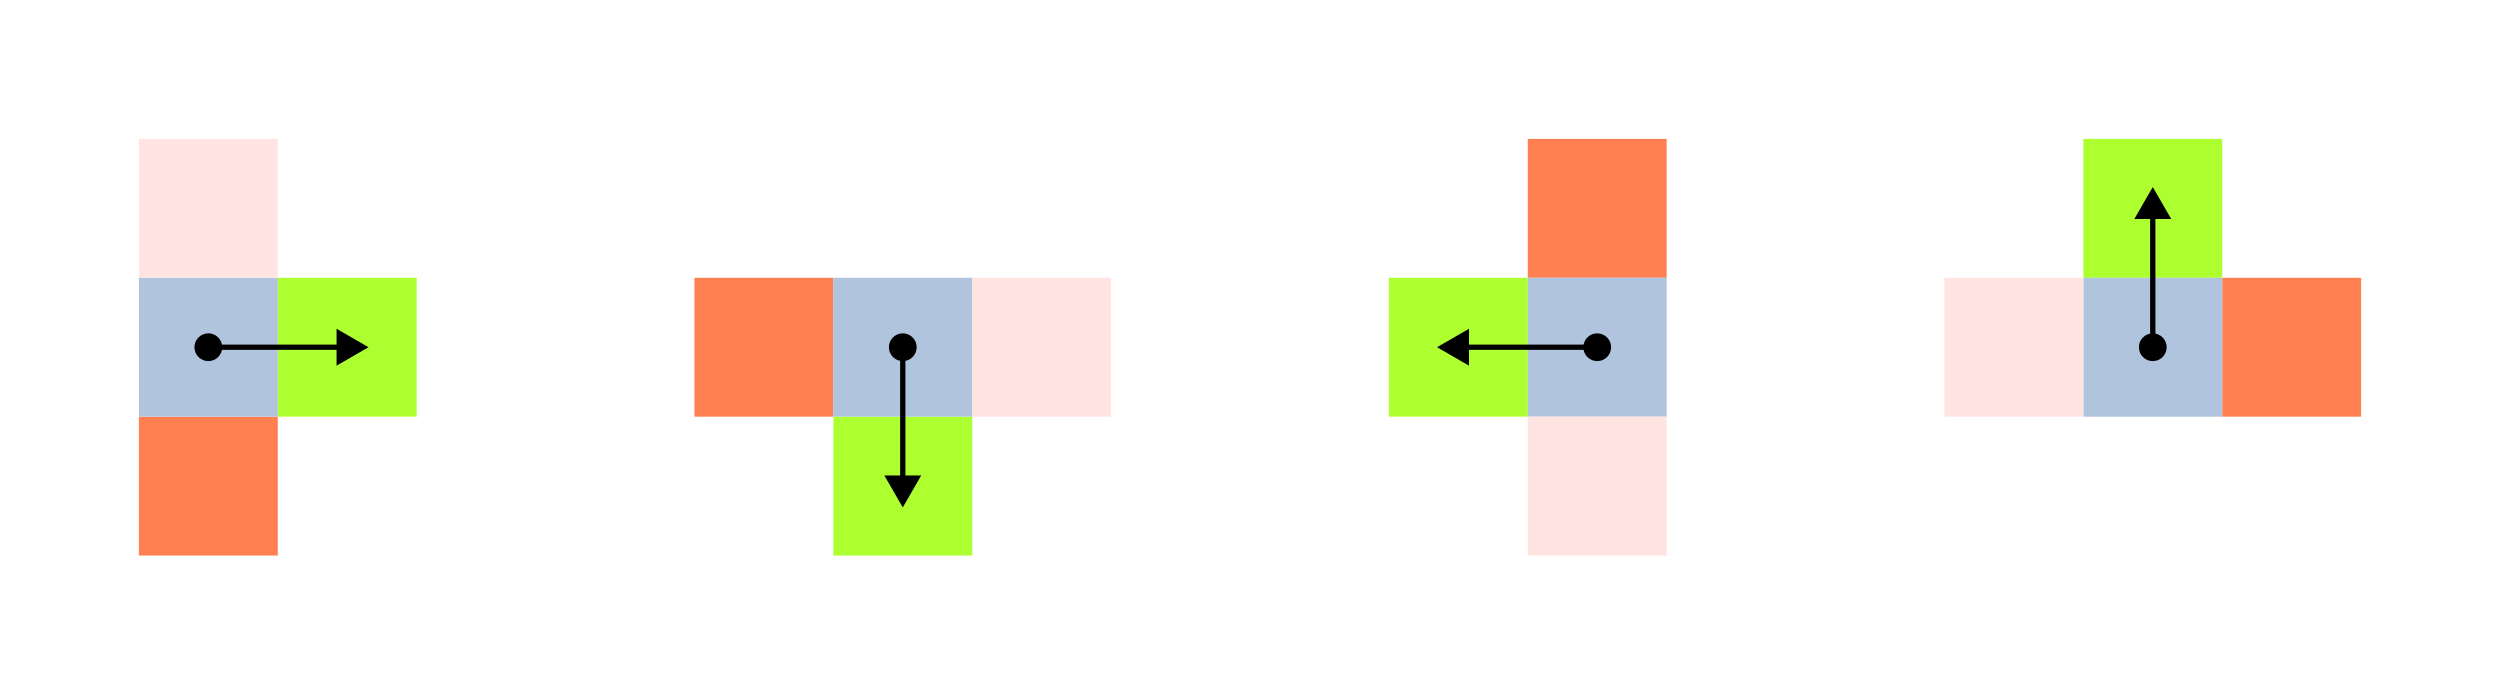
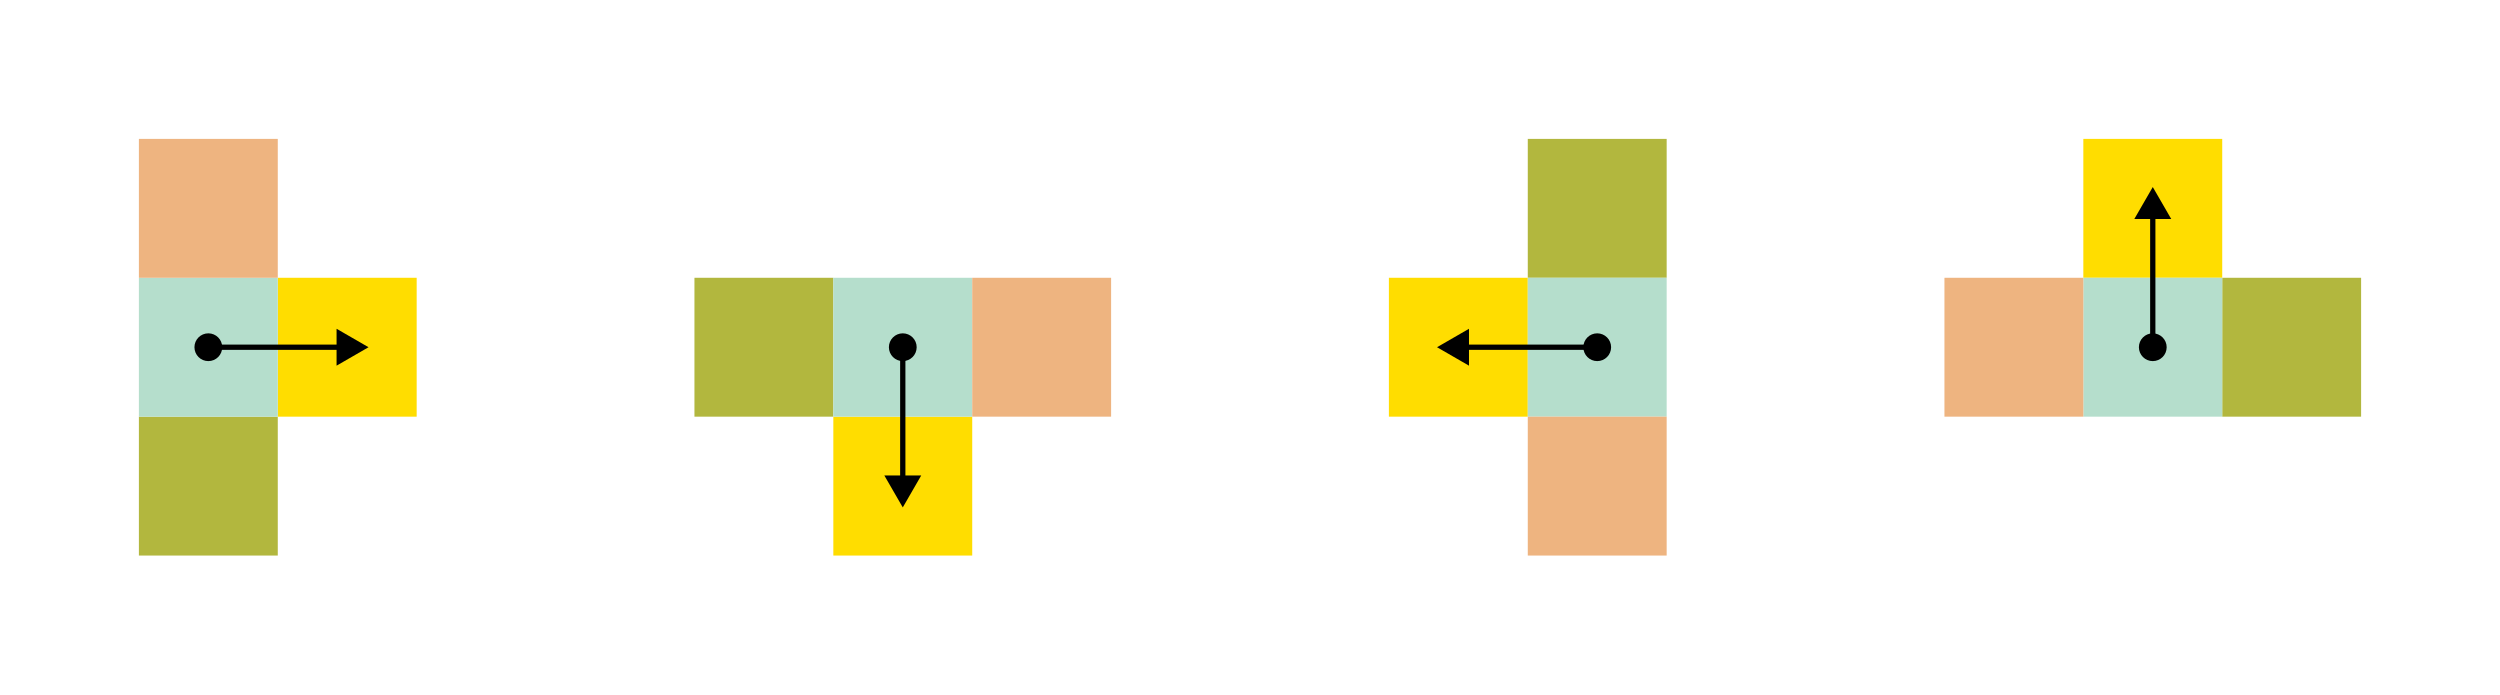
<svg xmlns="http://www.w3.org/2000/svg" viewBox="0.0 0.0 1440.0 400.0" height="400" font-size="1" stroke-opacity="1" width="1440" stroke="rgb(0,0,0)" version="1.1">
  <defs />
-   <g stroke-linecap="butt" fill="rgb(255,127,80)" stroke-miterlimit="10.0" stroke-width="0.0" fill-opacity="1.0" stroke-opacity="1.0" stroke-linejoin="miter" stroke="rgb(0,0,0)">
+   <g stroke-linecap="butt" fill="rgb(178,183,62)" stroke-miterlimit="10.0" stroke-width="0.0" fill-opacity="1.0" stroke-opacity="1.0" stroke-linejoin="miter" stroke="rgb(0,0,0)">
    <path d="M 1360,160 l -80,0 l -0,80 l 80,0 Z" />
  </g>
-   <g stroke-linecap="butt" fill="rgb(173,255,47)" stroke-miterlimit="10.0" stroke-width="0.0" fill-opacity="1.0" stroke-opacity="1.0" stroke-linejoin="miter" stroke="rgb(0,0,0)">
+   <g stroke-linecap="butt" fill="rgb(255,221,0)" stroke-miterlimit="10.0" stroke-width="0.0" fill-opacity="1.0" stroke-opacity="1.0" stroke-linejoin="miter" stroke="rgb(0,0,0)">
    <path d="M 1280,80 l -80,0 l -0,80 l 80,0 Z" />
  </g>
-   <g stroke-linecap="butt" fill="rgb(176,196,222)" stroke-miterlimit="10.0" stroke-width="0.0" fill-opacity="1.0" stroke-opacity="1.0" stroke-linejoin="miter" stroke="rgb(0,0,0)">
+   <g stroke-linecap="butt" fill="rgb(181,222,204)" stroke-miterlimit="10.0" stroke-width="0.0" fill-opacity="1.0" stroke-opacity="1.0" stroke-linejoin="miter" stroke="rgb(0,0,0)">
    <path d="M 1280,160 l -80,0 l -0,80 l 80,0 Z" />
  </g>
  <g stroke-linecap="butt" fill="rgb(0,0,0)" stroke-miterlimit="10.0" stroke-width="0.0" fill-opacity="1.0" stroke-opacity="1.0" stroke-linejoin="miter" stroke="rgb(0,0,0)">
    <path d="M 1240,192 c -4.418,-0 -8,3.582 -8 8c -0,4.418 3.582,8 8 8c 4.418,0 8,-3.582 8 -8c 0,-4.418 -3.582,-8 -8 -8Z" />
  </g>
-   <g stroke-linecap="butt" fill="rgb(255,228,225)" stroke-miterlimit="10.0" stroke-width="0.0" fill-opacity="1.0" stroke-opacity="1.0" stroke-linejoin="miter" stroke="rgb(0,0,0)">
+   <g stroke-linecap="butt" fill="rgb(238,180,128)" stroke-miterlimit="10.0" stroke-width="0.0" fill-opacity="1.0" stroke-opacity="1.0" stroke-linejoin="miter" stroke="rgb(0,0,0)">
    <path d="M 1200,160 l -80,0 l -0,80 l 80,0 Z" />
  </g>
  <g stroke-linecap="butt" fill="rgb(0,0,0)" stroke-miterlimit="10.0" stroke-width="3.036" fill-opacity="1.0" stroke-opacity="1.0" stroke-linejoin="miter" stroke="rgb(0,0,0)">
    <path d="M 1248,124.619 l -8,-13.856 l -8,13.856 Z" />
  </g>
  <g stroke-linecap="butt" fill="rgb(0,0,0)" stroke-miterlimit="10.0" stroke-width="3.036" fill-opacity="0.0" stroke-opacity="1.0" stroke-linejoin="miter" stroke="rgb(0,0,0)">
    <path d="M 1240,200 l 0,-80 " />
  </g>
-   <g stroke-linecap="butt" fill="rgb(255,127,80)" stroke-miterlimit="10.0" stroke-width="0.0" fill-opacity="1.0" stroke-opacity="1.0" stroke-linejoin="miter" stroke="rgb(0,0,0)">
+   <g stroke-linecap="butt" fill="rgb(178,183,62)" stroke-miterlimit="10.0" stroke-width="0.0" fill-opacity="1.0" stroke-opacity="1.0" stroke-linejoin="miter" stroke="rgb(0,0,0)">
    <path d="M 880,80 l -0,80 l 80,0 l 0,-80 Z" />
  </g>
-   <g stroke-linecap="butt" fill="rgb(173,255,47)" stroke-miterlimit="10.0" stroke-width="0.0" fill-opacity="1.0" stroke-opacity="1.0" stroke-linejoin="miter" stroke="rgb(0,0,0)">
+   <g stroke-linecap="butt" fill="rgb(255,221,0)" stroke-miterlimit="10.0" stroke-width="0.0" fill-opacity="1.0" stroke-opacity="1.0" stroke-linejoin="miter" stroke="rgb(0,0,0)">
    <path d="M 800,160 l -0,80 l 80,0 l 0,-80 Z" />
  </g>
-   <g stroke-linecap="butt" fill="rgb(176,196,222)" stroke-miterlimit="10.0" stroke-width="0.0" fill-opacity="1.0" stroke-opacity="1.0" stroke-linejoin="miter" stroke="rgb(0,0,0)">
+   <g stroke-linecap="butt" fill="rgb(181,222,204)" stroke-miterlimit="10.0" stroke-width="0.0" fill-opacity="1.0" stroke-opacity="1.0" stroke-linejoin="miter" stroke="rgb(0,0,0)">
    <path d="M 880,160 l -0,80 l 80,0 l 0,-80 Z" />
  </g>
  <g stroke-linecap="butt" fill="rgb(0,0,0)" stroke-miterlimit="10.0" stroke-width="0.0" fill-opacity="1.0" stroke-opacity="1.0" stroke-linejoin="miter" stroke="rgb(0,0,0)">
    <path d="M 912,200 c -0,4.418 3.582,8 8 8c 4.418,0 8,-3.582 8 -8c 0,-4.418 -3.582,-8 -8 -8c -4.418,-0 -8,3.582 -8 8Z" />
  </g>
-   <g stroke-linecap="butt" fill="rgb(255,228,225)" stroke-miterlimit="10.0" stroke-width="0.0" fill-opacity="1.0" stroke-opacity="1.0" stroke-linejoin="miter" stroke="rgb(0,0,0)">
+   <g stroke-linecap="butt" fill="rgb(238,180,128)" stroke-miterlimit="10.0" stroke-width="0.0" fill-opacity="1.0" stroke-opacity="1.0" stroke-linejoin="miter" stroke="rgb(0,0,0)">
    <path d="M 880,240 l -0,80 l 80,0 l 0,-80 Z" />
  </g>
  <g stroke-linecap="butt" fill="rgb(0,0,0)" stroke-miterlimit="10.0" stroke-width="3.036" fill-opacity="1.0" stroke-opacity="1.0" stroke-linejoin="miter" stroke="rgb(0,0,0)">
    <path d="M 844.619,192 l -13.856,8 l 13.856,8 Z" />
  </g>
  <g stroke-linecap="butt" fill="rgb(0,0,0)" stroke-miterlimit="10.0" stroke-width="3.036" fill-opacity="0.0" stroke-opacity="1.0" stroke-linejoin="miter" stroke="rgb(0,0,0)">
    <path d="M 920,200 l -80,-0 " />
  </g>
-   <g stroke-linecap="butt" fill="rgb(255,127,80)" stroke-miterlimit="10.0" stroke-width="0.0" fill-opacity="1.0" stroke-opacity="1.0" stroke-linejoin="miter" stroke="rgb(0,0,0)">
+   <g stroke-linecap="butt" fill="rgb(178,183,62)" stroke-miterlimit="10.0" stroke-width="0.0" fill-opacity="1.0" stroke-opacity="1.0" stroke-linejoin="miter" stroke="rgb(0,0,0)">
    <path d="M 400,240 l 80,0 l 0,-80 l -80,-0 Z" />
  </g>
-   <g stroke-linecap="butt" fill="rgb(173,255,47)" stroke-miterlimit="10.0" stroke-width="0.0" fill-opacity="1.0" stroke-opacity="1.0" stroke-linejoin="miter" stroke="rgb(0,0,0)">
+   <g stroke-linecap="butt" fill="rgb(255,221,0)" stroke-miterlimit="10.0" stroke-width="0.0" fill-opacity="1.0" stroke-opacity="1.0" stroke-linejoin="miter" stroke="rgb(0,0,0)">
    <path d="M 480,320 l 80,0 l 0,-80 l -80,-0 Z" />
  </g>
-   <g stroke-linecap="butt" fill="rgb(176,196,222)" stroke-miterlimit="10.0" stroke-width="0.0" fill-opacity="1.0" stroke-opacity="1.0" stroke-linejoin="miter" stroke="rgb(0,0,0)">
+   <g stroke-linecap="butt" fill="rgb(181,222,204)" stroke-miterlimit="10.0" stroke-width="0.0" fill-opacity="1.0" stroke-opacity="1.0" stroke-linejoin="miter" stroke="rgb(0,0,0)">
    <path d="M 480,240 l 80,0 l 0,-80 l -80,-0 Z" />
  </g>
  <g stroke-linecap="butt" fill="rgb(0,0,0)" stroke-miterlimit="10.0" stroke-width="0.0" fill-opacity="1.0" stroke-opacity="1.0" stroke-linejoin="miter" stroke="rgb(0,0,0)">
    <path d="M 520,208 c 4.418,0 8,-3.582 8 -8c 0,-4.418 -3.582,-8 -8 -8c -4.418,-0 -8,3.582 -8 8c -0,4.418 3.582,8 8 8Z" />
  </g>
-   <g stroke-linecap="butt" fill="rgb(255,228,225)" stroke-miterlimit="10.0" stroke-width="0.0" fill-opacity="1.0" stroke-opacity="1.0" stroke-linejoin="miter" stroke="rgb(0,0,0)">
+   <g stroke-linecap="butt" fill="rgb(238,180,128)" stroke-miterlimit="10.0" stroke-width="0.0" fill-opacity="1.0" stroke-opacity="1.0" stroke-linejoin="miter" stroke="rgb(0,0,0)">
    <path d="M 560,240 l 80,0 l 0,-80 l -80,-0 Z" />
  </g>
  <g stroke-linecap="butt" fill="rgb(0,0,0)" stroke-miterlimit="10.0" stroke-width="3.036" fill-opacity="1.0" stroke-opacity="1.0" stroke-linejoin="miter" stroke="rgb(0,0,0)">
    <path d="M 512,275.381 l 8,13.856 l 8,-13.856 Z" />
  </g>
  <g stroke-linecap="butt" fill="rgb(0,0,0)" stroke-miterlimit="10.0" stroke-width="3.036" fill-opacity="0.0" stroke-opacity="1.0" stroke-linejoin="miter" stroke="rgb(0,0,0)">
    <path d="M 520,200 l -0,80 " />
  </g>
-   <g stroke-linecap="butt" fill="rgb(255,127,80)" stroke-miterlimit="10.0" stroke-width="0.0" fill-opacity="1.0" stroke-opacity="1.0" stroke-linejoin="miter" stroke="rgb(0,0,0)">
+   <g stroke-linecap="butt" fill="rgb(178,183,62)" stroke-miterlimit="10.0" stroke-width="0.0" fill-opacity="1.0" stroke-opacity="1.0" stroke-linejoin="miter" stroke="rgb(0,0,0)">
    <path d="M 160,320 l -0,-80 h -80 l -0,80 Z" />
  </g>
-   <g stroke-linecap="butt" fill="rgb(173,255,47)" stroke-miterlimit="10.0" stroke-width="0.0" fill-opacity="1.0" stroke-opacity="1.0" stroke-linejoin="miter" stroke="rgb(0,0,0)">
+   <g stroke-linecap="butt" fill="rgb(255,221,0)" stroke-miterlimit="10.0" stroke-width="0.0" fill-opacity="1.0" stroke-opacity="1.0" stroke-linejoin="miter" stroke="rgb(0,0,0)">
    <path d="M 240,240 l -0,-80 h -80 l -0,80 Z" />
  </g>
-   <g stroke-linecap="butt" fill="rgb(176,196,222)" stroke-miterlimit="10.0" stroke-width="0.0" fill-opacity="1.0" stroke-opacity="1.0" stroke-linejoin="miter" stroke="rgb(0,0,0)">
+   <g stroke-linecap="butt" fill="rgb(181,222,204)" stroke-miterlimit="10.0" stroke-width="0.0" fill-opacity="1.0" stroke-opacity="1.0" stroke-linejoin="miter" stroke="rgb(0,0,0)">
    <path d="M 160,240 l -0,-80 h -80 l -0,80 Z" />
  </g>
  <g stroke-linecap="butt" fill="rgb(0,0,0)" stroke-miterlimit="10.0" stroke-width="0.0" fill-opacity="1.0" stroke-opacity="1.0" stroke-linejoin="miter" stroke="rgb(0,0,0)">
    <path d="M 128,200 c 0,-4.418 -3.582,-8 -8 -8c -4.418,-0 -8,3.582 -8 8c -0,4.418 3.582,8 8 8c 4.418,0 8,-3.582 8 -8Z" />
  </g>
-   <g stroke-linecap="butt" fill="rgb(255,228,225)" stroke-miterlimit="10.0" stroke-width="0.0" fill-opacity="1.0" stroke-opacity="1.0" stroke-linejoin="miter" stroke="rgb(0,0,0)">
+   <g stroke-linecap="butt" fill="rgb(238,180,128)" stroke-miterlimit="10.0" stroke-width="0.0" fill-opacity="1.0" stroke-opacity="1.0" stroke-linejoin="miter" stroke="rgb(0,0,0)">
    <path d="M 160,160 l -0,-80 h -80 l -0,80 Z" />
  </g>
  <g stroke-linecap="butt" fill="rgb(0,0,0)" stroke-miterlimit="10.0" stroke-width="3.036" fill-opacity="1.0" stroke-opacity="1.0" stroke-linejoin="miter" stroke="rgb(0,0,0)">
    <path d="M 195.381,208 l 13.856,-8 l -13.856,-8 Z" />
  </g>
  <g stroke-linecap="butt" fill="rgb(0,0,0)" stroke-miterlimit="10.0" stroke-width="3.036" fill-opacity="0.0" stroke-opacity="1.0" stroke-linejoin="miter" stroke="rgb(0,0,0)">
    <path d="M 120,200 l 80,0 " />
  </g>
</svg>
